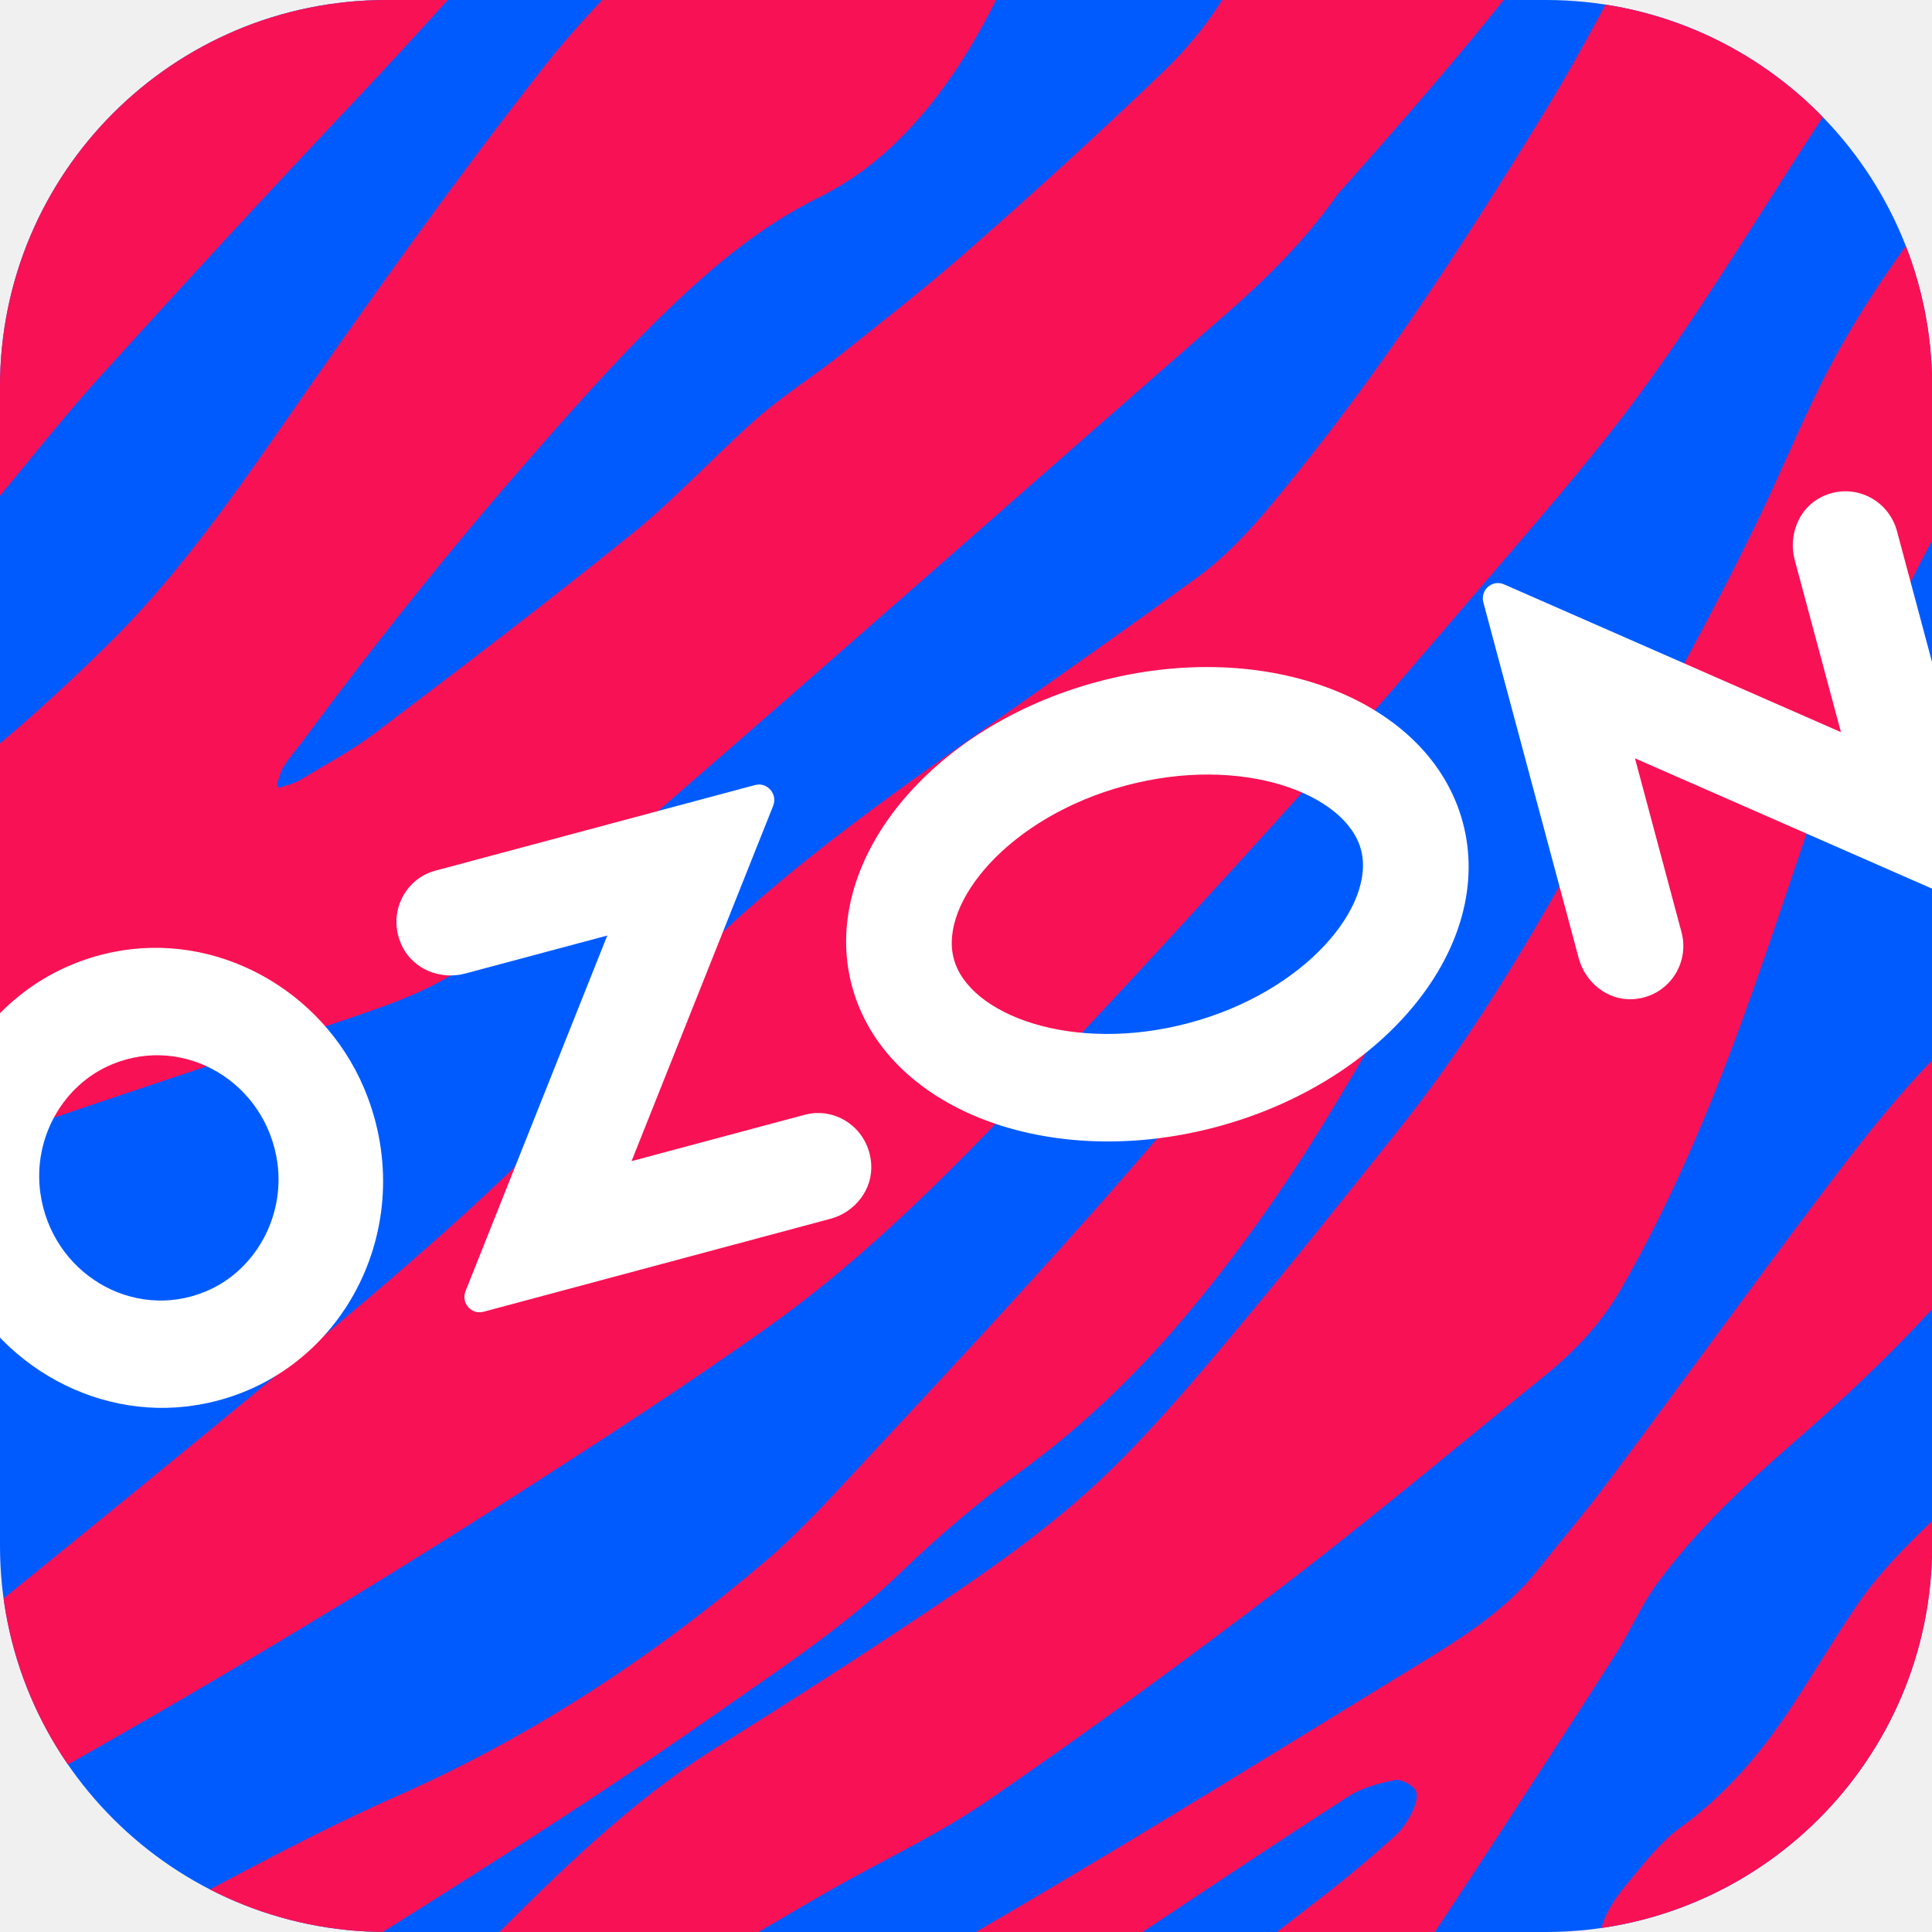
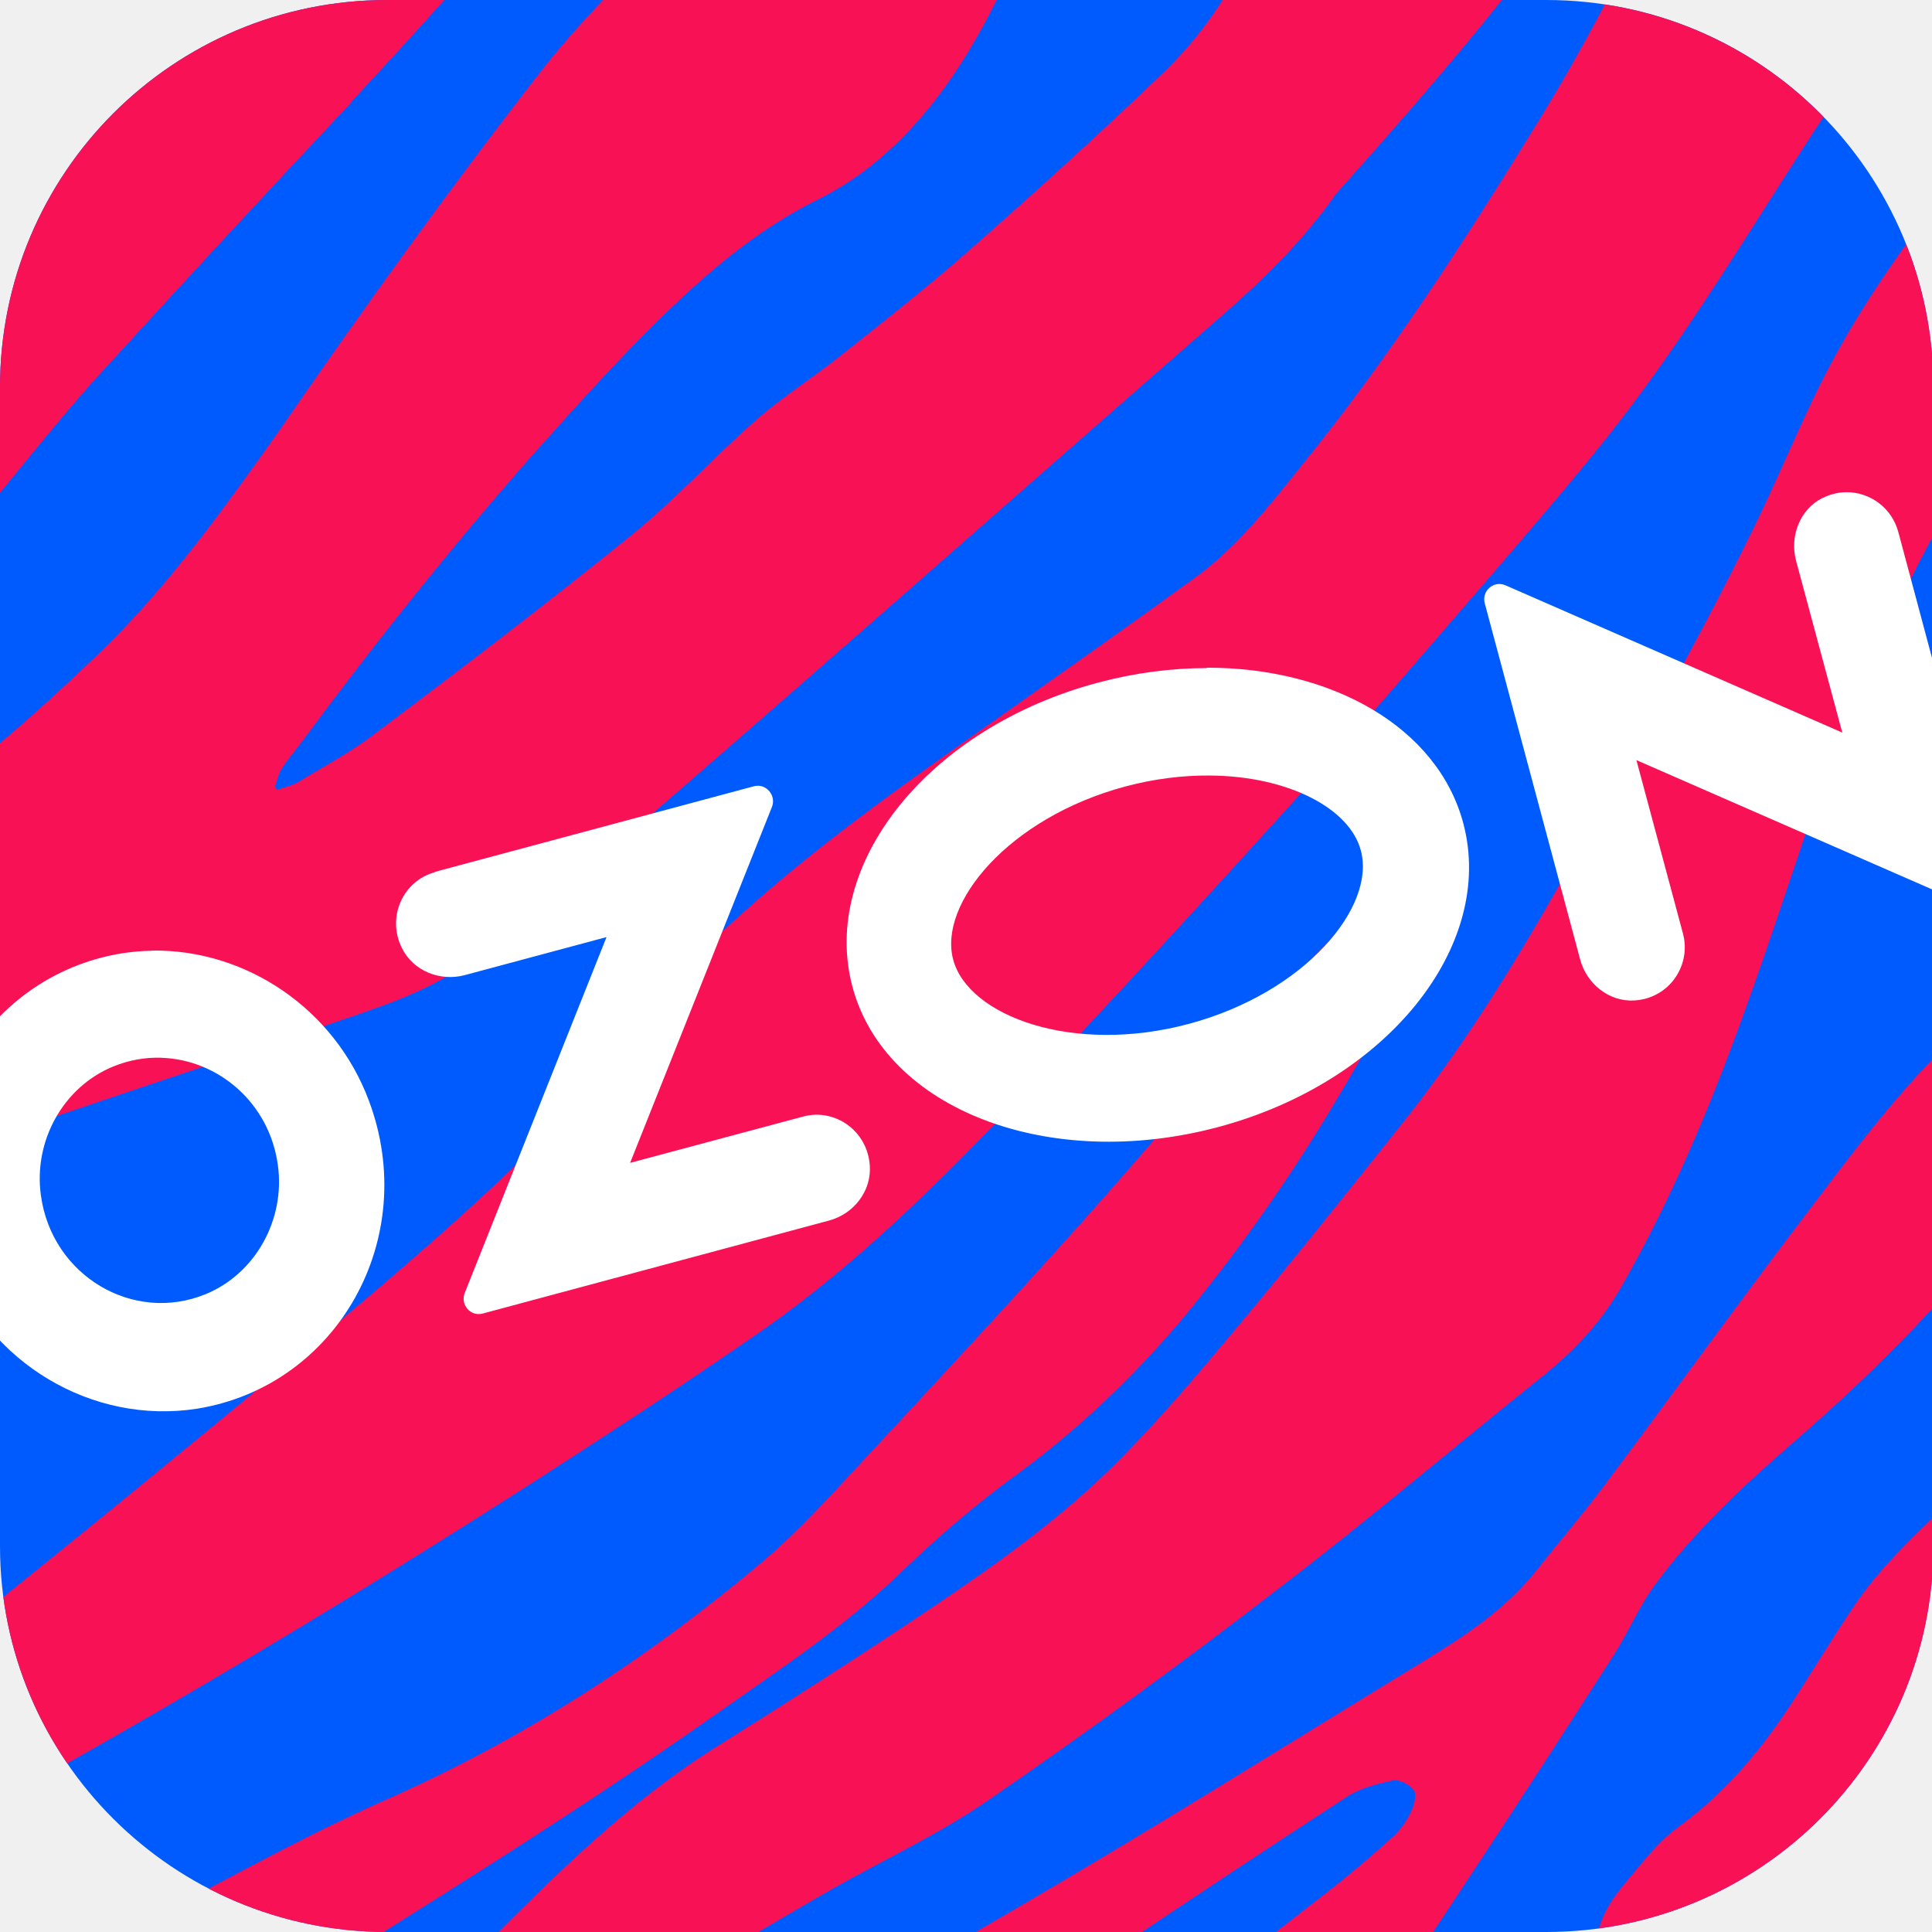
- <svg xmlns="http://www.w3.org/2000/svg" xmlns:xlink="http://www.w3.org/1999/xlink" version="1.1" id="Layer_1" x="0px" y="0px" viewBox="0 0 1417.3 1417.3" style="enable-background:new 0 0 1417.3 1417.3;" xml:space="preserve">
-   <style type="text/css">
- 	.st0{clip-path:url(#SVGID_00000028286792660517655600000001409180945242151851_);}
- 	.st1{fill:#005BFF;}
- 	.st2{fill:#F91155;}
- 	.st3{fill:none;}
- 	.st4{clip-path:url(#SVGID_00000067924568506772475600000006273407934913832106_);}
- 	.st5{fill:#FFFFFF;}
- </style>
-   <g>
-     <defs>
-       <path id="SVGID_1_" d="M1133.9,1417.3H283.5C126.9,1417.3,0,1290.4,0,1133.9V283.5C0,126.9,126.9,0,283.5,0h850.4    c156.6,0,283.5,126.9,283.5,283.5v850.4C1417.3,1290.4,1290.4,1417.3,1133.9,1417.3z" />
-     </defs>
-     <clipPath id="SVGID_00000004505243697409283410000015111137345945702290_">
-       <use xlink:href="#SVGID_1_" style="overflow:visible;" />
+ <svg xmlns="http://www.w3.org/2000/svg" viewBox="0 0 1417 1417">
+   <defs>
+     <clipPath id="a">
+       <path d="m1134 1417h-850c-157 0-284-127-284-283v-850c0-157 127-284 284-284h850c157 0 284 127 284 284v850c-0.1 156-127 283-284 283z" />
    </clipPath>
-     <g style="clip-path:url(#SVGID_00000004505243697409283410000015111137345945702290_);">
-       <rect x="0" class="st1" width="1417.3" height="1417.3" />
-     </g>
-     <g style="clip-path:url(#SVGID_00000004505243697409283410000015111137345945702290_);">
-       <g>
-         <g>
-           <g>
-             <path class="st2" d="M1267.3-251.6C1188-105.6,1135-29.9,981.2,142.6c-23.5,33.5-51.7,61.4-81.9,87.8       C758.7,353.3,618.4,477.3,477.4,599.6c-41.7,36.2-85.5,69.2-128.7,103.5c-25.7,20.4-56.5,31.6-86.6,41.9       C161.6,779.3,61.7,811.7-38.5,846.8c-45,15.8-89.3,35.2-133.5,53.5c-30.9,12.8-54.9,36.4-78.1,60.5       c-55.9,58.3-86,112.4-134.3,205.5c-0.1-3.2-13.2-290.4-13.2-290.4C-337,798-263.7,736-191,678.8c32-25.2,66.5-45.4,100.8-67       c60.6-38.1,115.2-86,166.9-136.5c49.1-47.8,89.3-103.8,128.7-160.5c62.4-89.9,125.8-179.3,193.2-265.2       c33.8-43.1,73.3-80.5,112.6-117.7c50.4-47.7,157.1-156.4,157.1-156.4c0.4,0,185.6-8.4,185.6-8.4c-5.5,6.4-11.1,16.1-13.2,19.6       C818.3-175.1,794.8-138,774-99c-13.2,24.8-21.8,53.2-33.6,78.9c-23.6,51-52,98.1-93.9,134.5c-13.8,12-30,22.6-46.1,30.6       c-33.5,16.6-62.9,38.7-90.7,63.8c-42.1,38-79.9,80.5-117.5,123.4C333,399.6,277,469.5,223.4,541.9c-5.2,7-11.1,13.6-15.7,21.1       c-2.2,3.6-3,8.3-4.6,12.4l1.4,2.6c5.4-1.9,11.6-3.2,16.4-6.2c18-11,36.8-20.9,53.6-33.6c63.6-48.1,127.5-96.8,189.6-147       c32-25.9,60.1-56.8,91.1-84.2c19.1-16.8,40.8-30.4,60.7-46.2c32.7-25.9,65.1-51.3,96.5-79C760.2,139.8,807.9,96.4,854,52       c96-92.8,77.1-195.3,169.3-292.6L1267.3-251.6z" />
-             <path class="st2" d="M1574.1,1214.3c-14.8,15.2-22.3,27.1-38,41.3c-12.7,11.5-28.3,20.5-41.8,31.2       c-49.7,39.4-95.7,88.2-150.8,118.9c-41.6,23.2-84.9,39.5-131.6,44.9c-8.3,1-17.4-0.1-25.6-2.1c-10.7-2.6-14.8-12.3-13.6-23.7       c1.9-17.6,10.8-30.9,21.5-43.6c11.7-13.9,23.5-29.6,37.8-40c33.3-24,59.3-54.3,82-88.6c16.3-24.7,31.1-49.7,47.7-74.2       c20-29.7,46.2-53.3,71.4-77.8c59.9-58,117-120.6,180.3-174.3C1613.3,927.9,1575.5,1203.8,1574.1,1214.3z" />
-             <path class="st2" d="M1297.7-253.5c0,0-5.2,13.2-9.9,22.5c-49.9,111.6-94.3,215-158,318.6c-54.8,89.1-111.4,176.3-176.6,257.4       c-22.8,28.4-45.9,57.5-75.2,78.8c-45.9,33.4-91.7,65.6-138,98.3c-65.6,46.3-131.8,92.2-192.4,145.8       c-23.9,21.1-46.7,43.5-65.6,70c-14.5,20.3-28.9,41-45.8,59c-68.7,73.6-144.9,138.5-221.7,202.3       c-79.2,65.7-159,130.6-238.9,195.3c-49.7,40.3-100.4,79-155,111.8c-10.9,6.5-23.1,11.4-34.8,16.1       c-1.8,0.7-114.2,45.5-123.3,53.8c0.7,9.4,10.4,145.5,10.7,147.3c1.6-0.9,33.7-26.7,40.1-31.4c46-34.8,70.1-60.6,120.9-86.2       c57.7-29.1,115.6-56,172.2-87.2c129.6-71.9,257.9-148.6,382.9-228.9c57.9-37.2,115.2-74.5,171.5-114.4       C628.3,927.8,687,870,744.3,809.9c70.1-73.6,138.9-148.7,207.2-224.3c46.6-51.6,92.1-105.2,137.5-158.1       c30.4-35.4,60.8-70.5,89.9-107.1c48.7-61.5,89.8-128.1,132.3-194.4c26.2-40.9,53-81.9,82.5-120.1       c75.3-97.6,143.4-191.8,236.3-283.5L1297.7-253.5z" />
-             <path class="st2" d="M259.3,75c-63.3,67-125.1,134.1-187,202.5c-33.7,37.4-64.1,77.7-97.4,115.7       c-59.5,67.9-121.1,135-191.4,190.5c-71.3,56.2-148,113-220.7,167.4c-0.2-4.1-8.8-194.7-9-199c30.8-52.2,61.8-111.3,84.7-168       c13.5-33.5,25.4-68.7,39-102.2c26-64.5,60.1-123.5,110.3-170.5c28-26.3,60.2-44.9,93.3-62.6c99.3-53.2,198.5-107.3,298-160       c59.3-31.5,104.2-86.4,157.1-127.9l209.9-9.5C450.8-140.1,358.6-30.1,259.3,75z" />
-             <path class="st2" d="M700.3,1624.9c16.3-15.9,31.6-30.3,46.6-45.6c70.1-71.6,149.5-130.4,227.6-191.3       c16.8-13.1,33.3-27.1,49.2-41.5c5.6-5.3,9.8-11.7,13-18.8c2.1-4.5,3.8-11.8,1.4-14.9c-3.1-4-10.6-8-15.3-6.9       c-11.4,2.4-23.6,5.5-33.4,11.8c-56.4,36.3-112,73.5-167.8,110.6c-19,12.7-37.9,27.3-56.8,40c-34.6,23-65,52.1-90.6,85.7       c-16.3,21.5-31.8,37.3-49.3,57.7c-2.1,2.5-7.8,8-11.7,12.1c-13-0.1-206.9-2.3-210.1-2.3c22.6-14.7,48.2-33.1,57.5-40       c101.1-75.7,183-121.7,291-185.1c95.8-56.3,190.3-115,285.1-173c33-20.2,66.7-40.5,91.8-72.2c16.4-20.7,33.5-40.6,49.4-61.8       c51.3-68.4,102-138.7,153.5-207c32.8-43.5,65.6-86.5,105.2-123.5c28.6-26.8,59.2-51.1,88-77.6c57-52.4,42.1-121.8,147.4-283.3       c58.6-89.9,97.4-119.8,129.1-154.1c20.3-22,79.5-55.6,103.3-73.4c-0.2,14.5-0.7,64.3-0.8,74.5c-43.5,37.3-114,140.9-122,199.1       c-28.7,207.7-218,333.3-314.5,457.5c-45.2,58.4-96.7,109.1-151.7,156.9c-36.1,31.4-71,64-99.8,103.2       c-11.6,15.8-19.4,34.5-30,51.2c-34.8,54.4-70.2,108.8-105.6,162.8c-26.4,40-52.7,80.8-82,118.4       c-34.9,44.8-61.6,75.3-98.7,118.2c-1.8,2.1-8.2,10-13,14.8L700.3,1624.9z" />
-             <path class="st2" d="M-388.1,1703.1c107.2-75.9,230.4-139.5,343.3-207.1c51.9-31.1,105.2-60,158.5-88.4       c58.6-31.2,117.3-63.4,177.7-90.1c98.4-43.5,187.1-101.6,269.7-171.9c27.4-23.3,51.9-50.8,76.7-77.4       c52.1-55.9,104.8-112.6,155.7-169.7c50.2-56.3,98.4-114,148-170.9c25.7-29.5,53.7-57,85.6-78.9c7-4.6,15.1-7.2,22.9-9.9       c8.1-2.9,13.6,0.6,11.7,9.3c-3.2,14.7-7.6,30.7-14.5,43.7c-23.5,43.4-47.5,85.4-73.2,127.5c-32,52.5-67.9,103.4-107.4,149.8       c-35.6,41.9-74.4,78.7-118.3,110.7c-30,21.6-58.9,46.3-85.8,72.1c-42,40.8-90.2,72.3-137.7,105.6       c-100.9,70.8-205.9,135.9-310.1,201.1c-108.7,68-193.4,139.2-303,238.9L-388.1,1703.1z" />
-             <path class="st2" d="M1630,182.2c73.2-33.4,191.6-134.6,243.3-186.1l-20.6-307c-22.5,18.5-58.2,44-78.7,61.6       c-21.6,18.3-49.1,43.4-68.9,63.7c-81.1,83.3-106.1,123-181.6,211.8c-68.9,81-142.9,163.9-190.5,261.3       c-16.1,33.1-29.8,66.5-46,99.5c-43.4,88.9-93.1,175-141.7,260.8c-35.9,63.3-73.9,124.1-118.9,180.5       c-39.6,49.6-79.1,99.3-119.8,147.9c-27.4,32.8-54.9,65.2-84.8,95.3c-42.3,42.7-90.9,77-140.3,109.9       c-51.2,34.3-102.9,67.4-155.1,100c-63.4,39.6-117.1,92.7-170,145.9c-22.1,22.3-43.9,45.3-67.5,65.6       c-58.6,50.4-111.6,81.2-164,138.7c-4.8,5.2-16.7,17.6-19.2,20.3l253.1-17c10.3-7,26.7-27.9,34.7-37.6       c20.7-31.4,34.1-45.4,52.5-78.2c20.4-36.4,48-65.5,82.9-85.7c27.5-15.9,54-31.9,81.6-47.6c37.8-21.5,78-40.1,113.8-64.7       c72.6-49.9,144.1-102.2,214.3-155.6c65.8-50.2,129.3-103.5,193.7-155.6c22.8-18.4,42.2-38.7,57.3-65       c36.1-63,64.5-130.4,89.4-198.9c19.9-54.7,37.7-110.4,57-165.5c35.6-101.5,84.5-196.1,140-286.5       C1519.2,224.1,1556.9,215.6,1630,182.2z" />
-           </g>
-         </g>
-       </g>
-     </g>
-     <g style="clip-path:url(#SVGID_00000004505243697409283410000015111137345945702290_);">
-       <rect x="0" class="st3" width="1417.3" height="1417.3" />
-     </g>
-     <g style="clip-path:url(#SVGID_00000004505243697409283410000015111137345945702290_);">
-       <g>
-         <defs>
-           <rect id="SVGID_00000032616369356456210220000012159966553573026438_" width="1417.3" height="1417.3" />
-         </defs>
-         <clipPath id="SVGID_00000108279254641195066740000005803902842077635263_">
-           <use xlink:href="#SVGID_00000032616369356456210220000012159966553573026438_" style="overflow:visible;" />
-         </clipPath>
-         <g style="clip-path:url(#SVGID_00000108279254641195066740000005803902842077635263_);">
-           <path class="st5" d="M150.7,947.5c-53.3,22-112.8-13.5-121.1-72.3C24,835.2,46,795.7,82.4,780.7c53.3-22,112.8,13.5,121.1,72.3      C209,893,187,932.5,150.7,947.5z M89.2,697.3C-13.8,714-74.3,822.4-36.7,923c27.8,74.4,104.4,120.2,180.6,107.8      c103-16.6,163.5-125.1,125.9-225.7C242,730.7,165.4,685,89.2,697.3z" />
-           <path class="st5" d="M319.4,638.7c-23.2,6.2-35.7,32.5-24.3,55.6c8.3,16.9,28.1,24.7,46.1,19.9l104.3-27.9l-104,260.9      c-3.4,8.6,4.3,17.5,13.2,15.1l254.5-68.2c18-4.8,31.2-21.5,29.9-40.3c-1.7-25.7-25.7-42.2-48.8-36l-127,34l103.9-260.7      c3.4-8.6-4.4-17.6-13.3-15.2L319.4,638.7z" />
-           <path class="st5" d="M1335.8,364.8c-16.4,8.4-24,28-19.2,46l33.9,126.3l-247.1-108.4c-8.6-3.8-17.7,4.1-15.2,13.3l69.9,260.8      c4.8,18,21.2,31.2,39.6,30.2c25.7-1.4,42.2-25.7,35.8-49.3l-34.1-127.4l247.1,108.4c8.6,3.8,17.7-4.1,15.2-13.3l-70.1-261.8      C1385.2,365.9,1358.8,353.1,1335.8,364.8z" />
-           <path class="st5" d="M805.3,500.1C681.5,533.2,600.8,633.2,625,723.4c24.2,90.2,144.1,136.4,267.8,103.2      c123.7-33.2,204.5-133.1,180.3-223.3C1048.9,513.1,929,466.9,805.3,500.1z M825.7,576.3c85.5-22.9,161.7,5.9,172.7,47      c11,41.1-40.5,104.2-126,127.1c-85.5,22.9-161.7-5.9-172.7-47C688.6,662.2,740.2,599.2,825.7,576.3z" />
-         </g>
-       </g>
-     </g>
-   </g>
+   </defs>
+   <rect fill="#005BFF" width="1417" height="1417" clip-path="url(#a)" />
+   <path fill="#F91155" d="m1852-311c-22.5 18.5-58.2 44-78.7 61.6-21.6 18.3-49.1 43.4-68.9 63.7-81.1 83.3-106 123-182 212-68.9 81-143 164-190 261-16.1 33.1-29.8 66.5-46 99.5-43.4 88.9-93.1 175-142 261-35.9 63.3-73.9 124-119 180-39.6 49.6-79.1 99.3-120 148-27.4 32.8-54.9 65.2-84.8 95.3-42.3 42.7-90.9 77-140 110-51.2 34.3-103 67.4-155 100-63.4 39.6-117 92.7-170 146-22.1 22.3-43.9 45.3-67.5 65.6-58.6 50.4-112 81.2-164 139-4.8 5.2-16.7 17.6-19.2 20.3l253-17c10.3-7 26.7-27.9 34.7-37.6 20.7-31.4 34.1-45.4 52.5-78.2 20.4-36.4 48-65.5 82.9-85.7 27.5-15.9 54-31.9 81.6-47.6 37.8-21.5 78-40.1 114-64.7 72.6-49.9 144-102 214-156 65.8-50.2 129-104 194-156 22.8-18.4 42.2-38.7 57.3-65 36.1-63 64.5-130 89.4-199 19.9-54.7 37.7-110 57-166 35.6-102 84.5-196 140-286 43.2-69.9 80.9-78.4 154-112l0.301 0.801c73.2-33.4 192-135 243-186l-20.6-307zm-222 32.7-332 24.1-0.9 0.199s-5.2 13.2-9.9 22.5c-49.9 112-94.3 215-158 319-54.8 89.1-111 176-177 257-22.8 28.4-45.9 57.5-75.2 78.8-45.9 33.4-91.7 65.6-138 98.3-65.6 46.3-132 92.2-192 146-23.9 21.1-46.7 43.5-65.6 70-14.5 20.3-28.9 41-45.8 59-68.7 73.6-145 138-222 202-79.2 65.7-159 131-239 195-49.7 40.3-100 79-155 112-10.9 6.5-23.1 11.4-34.8 16.1-1.8 0.7-114 45.5-123 53.8 0.7 9.4 10.4 146 10.7 147 1.6-0.9 33.7-26.7 40.1-31.4 46-34.8 70.1-60.6 121-86.2 57.7-29.1 116-56 172-87.2 130-71.9 258-149 383-229 57.9-37.2 115-74.5 172-114 67.5-47.6 126-105 184-166 70.1-73.6 139-149 207-224 46.6-51.6 92.1-105 138-158 30.4-35.4 60.8-70.5 89.9-107 48.7-61.5 89.8-128 132-194 26.2-40.9 53-81.9 82.5-120 75.3-97.6 143-192 236-284zm-364 26.3c-0.22 0.404-0.418 0.743-0.637 1.15l1.04-0.047-0.4-1.1zm-0.637 1.15-243 11c-91.9 98-73 200-169 293-46.5 44.6-94.2 88-142 130-31.4 27.7-63.8 53.1-96.5 79-19.9 15.8-41.6 29.4-60.7 46.2-31 27.4-59.1 58.3-91.1 84.2-62 50.2-126 98.9-190 147-16.8 12.7-35.6 22.6-53.6 33.6-4.8 3-11 4.3-16.4 6.2l-1.4-2.6c1.6-4.1 2.4-8.8 4.6-12.4 4.6-7.5 10.5-14.1 15.7-21.1 54-73 110-143 169-210 38.1-42.5 75.9-85 118-123 27.8-25.1 57.2-47.2 90.7-63.8 16.1-8 32.3-18.6 46.1-30.6 41.9-35.9 70.3-83 93.9-134 11.8-25.7 20.4-54.1 33.6-78.9 20.8-38.7 44.3-75.8 66.7-114 2.1-3.5 7.7-13.2 13.2-19.6 0 0-186 8.4-186 8.4 0 0-107 108-157 156-39.7 37.5-79.2 74.9-113 118-67 86-131 175-193 265-39.7 56-79.9 112-129 160-52 50-106 97.9-167 136-34.5 21.6-69 41.8-101 67-73 57-146 119-207 197 0 0 13.1 287 13.2 290 48-94 78.1-148 134-206 23.2-24.1 47.2-47.7 78.1-60.5 44.7-18.3 89-37.7 134-53.5 101-35.3 201-67.7 301-102 30.1-10.3 60.9-21.5 86.6-41.9 43.5-34.8 87.3-67.8 129-104 141-122 281-246 422-369 30.2-26.4 58.4-54.3 81.9-87.8 154-172 206-248 285-393zm-721 1.75-210 9.5c-53 41.6-97.7 96.5-157 128-100 53-199 107-298 160-33.1 17.7-65.3 36.3-93.3 62.6-49.9 46-84 106-110 170-13.6 33.3-25.5 68.5-39 102-22.9 57-53.9 116-84.7 168 0.2 4 8.8 195 9 199 73-54 150-111 221-167 70-55 132-122 191-190 33.3-38.3 63.7-78.6 97.4-116 62-68 124-135 187-202l-0.4-0.1c99-106 192-216 287-324zm1358 420c-23.5 17.8-82.7 51.4-103 73.4-31.6 34-70.4 64.1-129 154-105 161-90 231-147 283-28.8 26.5-59.4 50.8-88 77.6-39.4 37.5-72.2 80.5-105 124-52 68-103 139-154 207-15.9 21.2-33 41.1-49.4 61.8-25.1 31.7-58.8 52-91.8 72.2-95 58-189 117-285 173-108 63-190 109-291 185-9.3 6.9-34.9 25.3-57.5 40 3 0 197 2.2 210 2.3 3.9-4.1 9.6-9.6 11.7-12.1 17.5-20.4 33-36.2 49.3-57.7 25.6-33.6 56-62.7 90.6-85.7 18.9-12.7 37.8-27.3 56.8-40 56-37.5 112-74.7 168-111 9.8-6.3 22-9.4 33.4-11.8 4.7-1.1 12.2 2.9 15.3 6.9 2.4 3.1 0.702 10.4-1.4 14.9-3.2 7.1-7.4 13.5-13 18.8-15.9 14.4-32.4 28.4-49.2 41.5-78 61-158 119-228 191-15 15.3-30.3 29.7-46.6 45.6l-0.5 0.6 186 2.2c4.8-4.8 11.2-12.7 13-14.8 37.1-42.7 63.8-73.2 98.7-118 29.3-37.2 55.6-78 82-118 35.8-54 71.2-109 106-163 10.6-16.7 18.4-35.4 30-51.2 28.8-39 63.7-71.6 99.8-103 55.3-48 107-98.6 152-157 96-125 285-250 314-458 8-58 78.5-162 122-199 0.1-10.2 0.601-60 0.801-74.5zm-848 466c-1.62-0.056-3.49 0.269-5.51 0.994-7.8 2.7-15.9 5.3-22.9 9.9-31.9 21.9-59.9 49.4-85.6 78.9-49.6 57-97.8 115-148 171-51 57-104 114-156 170-24.8 26.6-49.3 54.1-76.7 77.4-83 70-172 128-270 172-61 26.7-119 58.9-178 90.1-53 28.4-106 57.3-158 88.4-113 67-236 131-343 207l0.4 1 300-5.6c110-100 194-171 303-239 104-65 209-130 310-201 47.8-33.7 96-65.2 138-106 26.9-25.8 55.8-50.5 85.8-72.1 43.6-32.3 82.4-69.1 118-111 39.1-47 75-97.5 107-150 25.7-42.6 49.7-84.6 73.2-128 6.9-13 11.3-29 14.5-43.7 1.42-6.52-1.31-10.1-6.19-10.3zm557 289c-63 53-120 116-180 174-25.2 24.5-51.4 48.1-71.4 77.8-16.6 24.5-31.4 49.5-47.7 74.2-22.7 34.3-48.7 64.6-82 88.6-14.3 10.4-26.1 26.1-37.8 40-10.7 12.7-19.6 26-21.5 43.6-1.2 11.4 2.9 21.1 13.6 23.7 8.2 2 17.3 3.1 25.6 2.1 47.1-5.4 90.4-21.7 132-44.9 55.3-30.8 101-79.6 151-119 13.5-10.7 29.1-19.7 41.8-31.2 15.7-14.2 23.2-26.1 38-41.3l-0.9 0.4c1.4-10 39.2-286 39.3-288z" clip-path="url(#a)" />
+   <path fill="#FFF" d="m1354 361c-5.81 0.075-11.8 1.47-17.5 4.39v-0.1c-16.4 8.4-24 28-19.2 46l33.9 126-247-108c-8.6-3.8-17.7 4.1-15.2 13.3l69.9 261c4.8 18 21.2 31.2 39.6 30.2 25.7-1.4 42.2-25.7 35.8-49.3l-34.1-127 247 108c8.6 3.8 17.7-4.1 15.2-13.3l-70.1-262c-4.8-17.8-20.9-29.4-38.3-29.2zm-469 129c-25.8 0.025-52.7 3.46-79.8 10.7-124 33.1-204 133-180 223s144 136 268 103c124-33 204-133 180-223-18.8-70.3-96.1-114-188-114zm2.12 78.8c58.1 0.366 103 24.3 111 55.1 11 41.1-40.5 104-126 127-85.5 23-162-5.9-173-47-11.1-41.2 40.5-104 126-127 21.4-5.72 42.2-8.22 61.6-8.1zm-331 7.51c-1.06-0.033-2.15 0.089-3.27 0.389l-234 62.8 0.199 0.199c-23.2 6.2-35.7 32.5-24.3 55.6 8.3 16.9 28.1 24.7 46.1 19.9l104-27.9-104 261c-3.4 8.6 4.3 17.5 13.2 15.1l254-68.2c18-4.8 31.2-21.5 29.9-40.3-1.7-25.7-25.7-42.2-48.8-36l-127 34 104-261c2.98-7.52-2.62-15.4-10-15.6zm-445 121c-7.17 0.136-14.4 0.756-21.6 1.88-103 16.7-164 125-126 226 27.8 74.4 104 120 181 108 103-16.6 164-125 126-226-25.2-67.4-90.1-111-159-110zm6.99 78.5c41.7 1.19 79.5 32.9 85.7 78.8 5.5 40-16.5 79.5-52.8 94.5-53.3 22-113-13.5-121-72.3-5.6-40 16.4-79.5 52.8-94.5 11.7-4.81 23.6-6.87 35.3-6.54z" clip-path="url(#a)" />
</svg>
